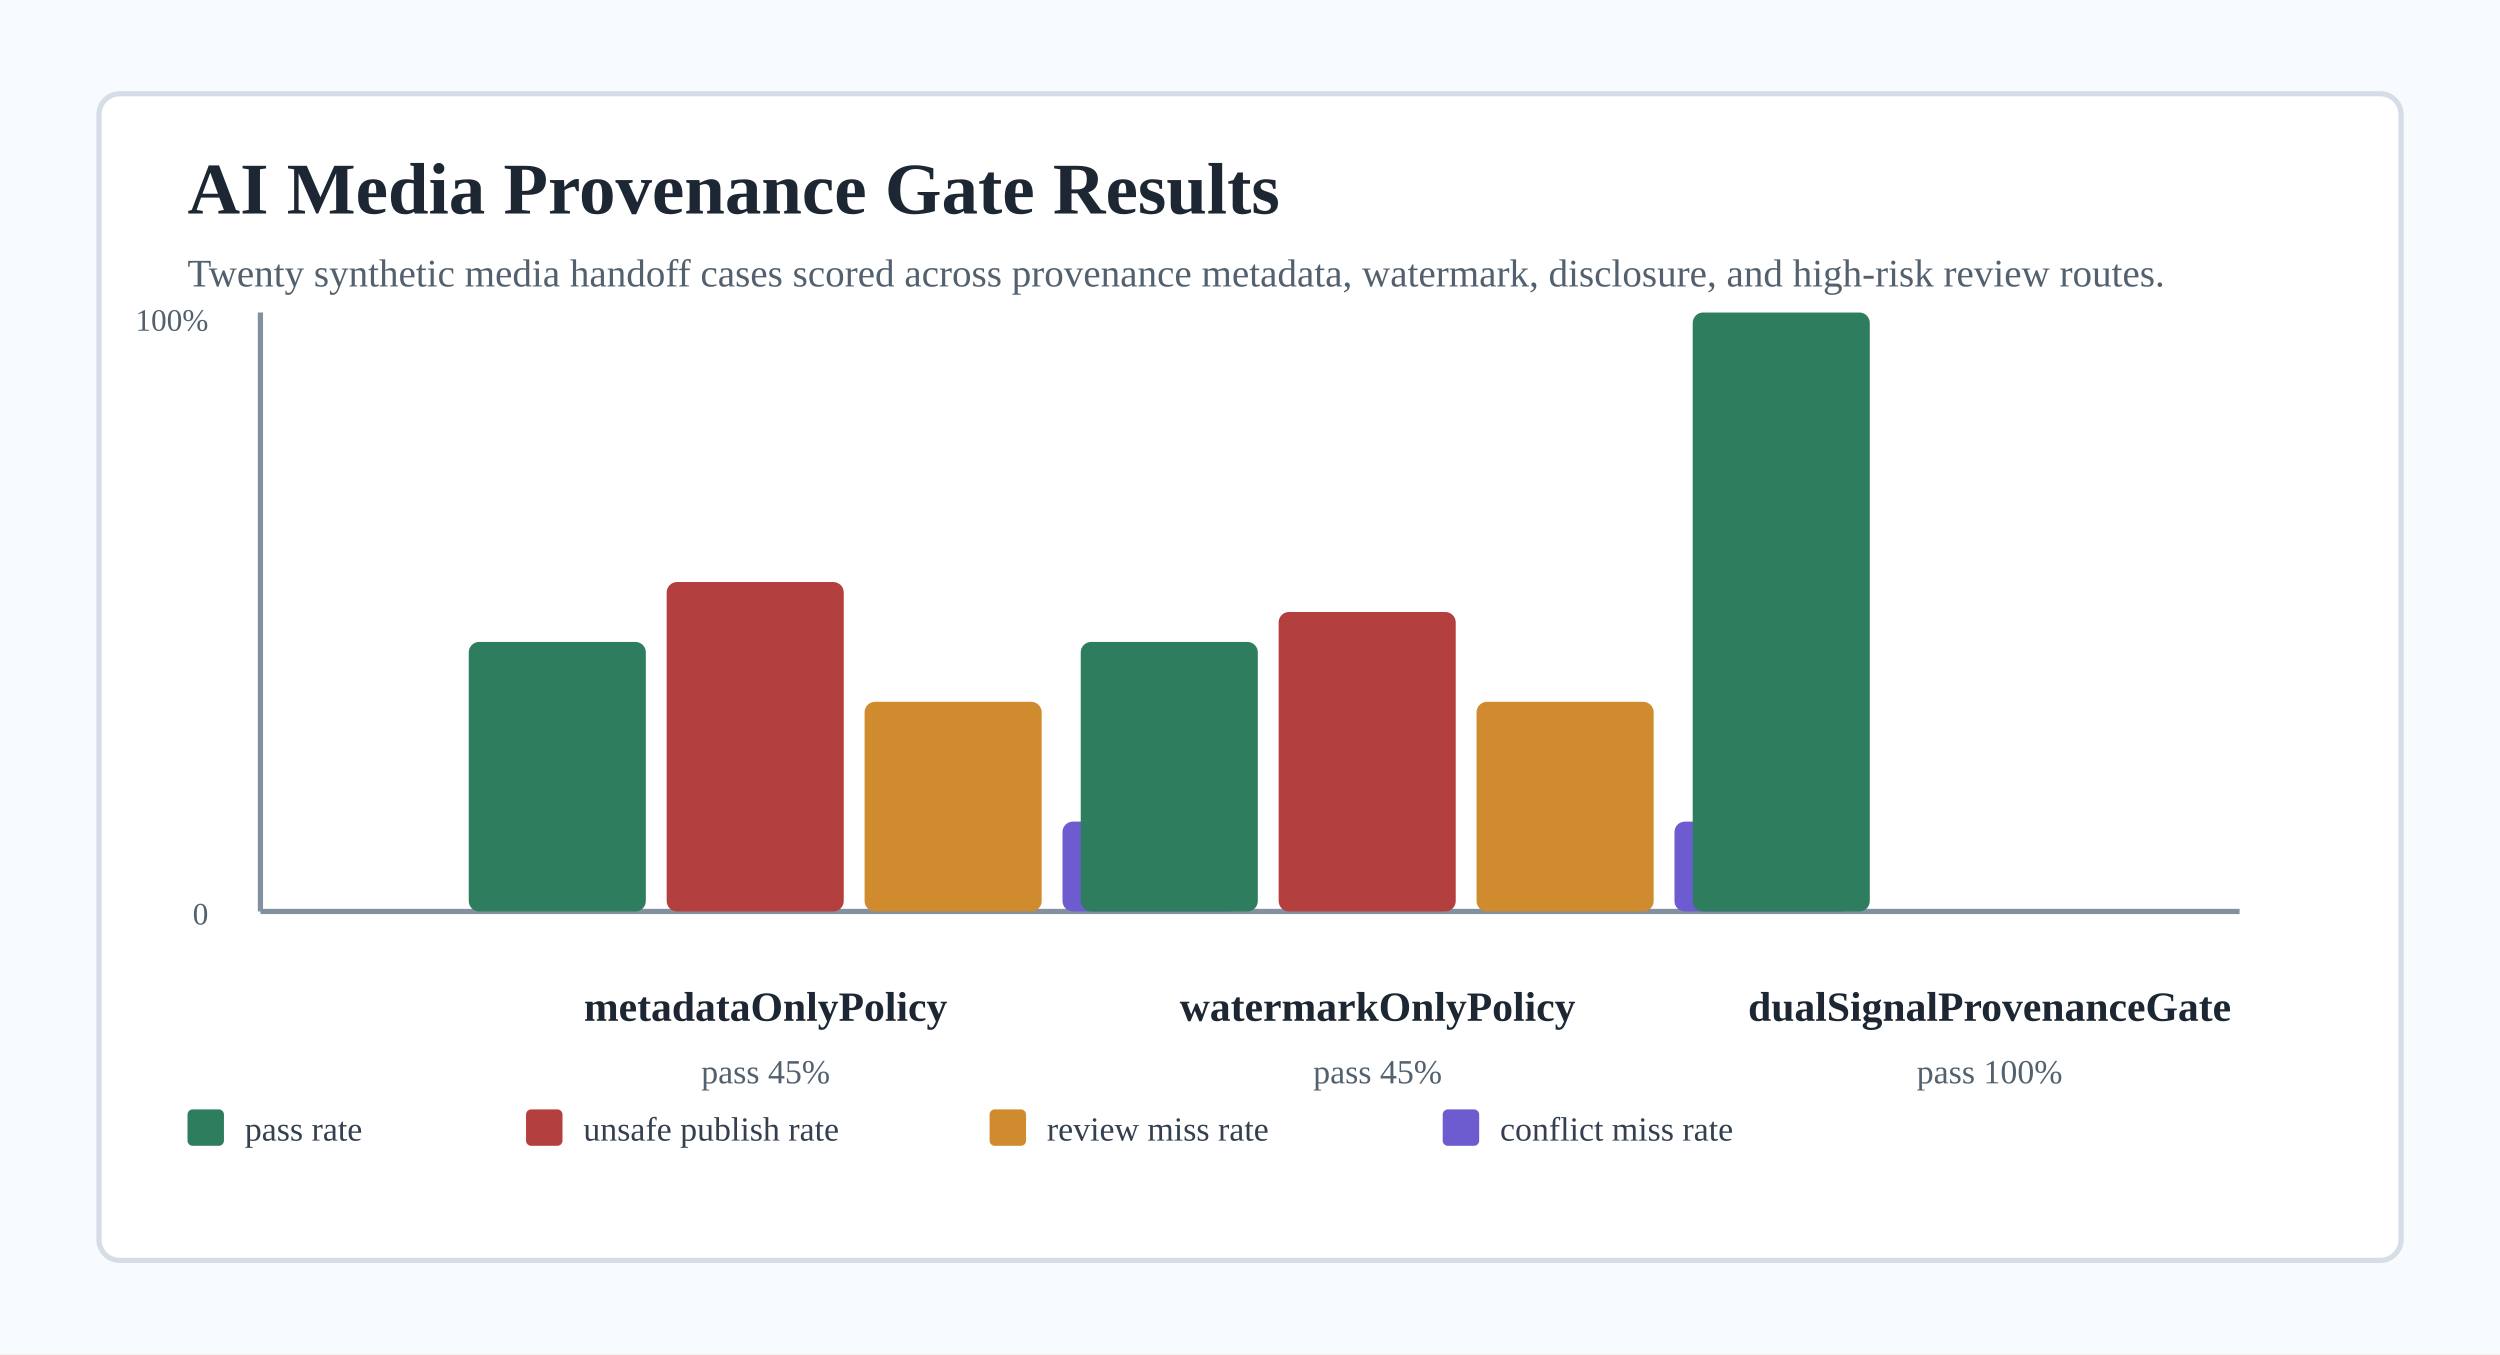
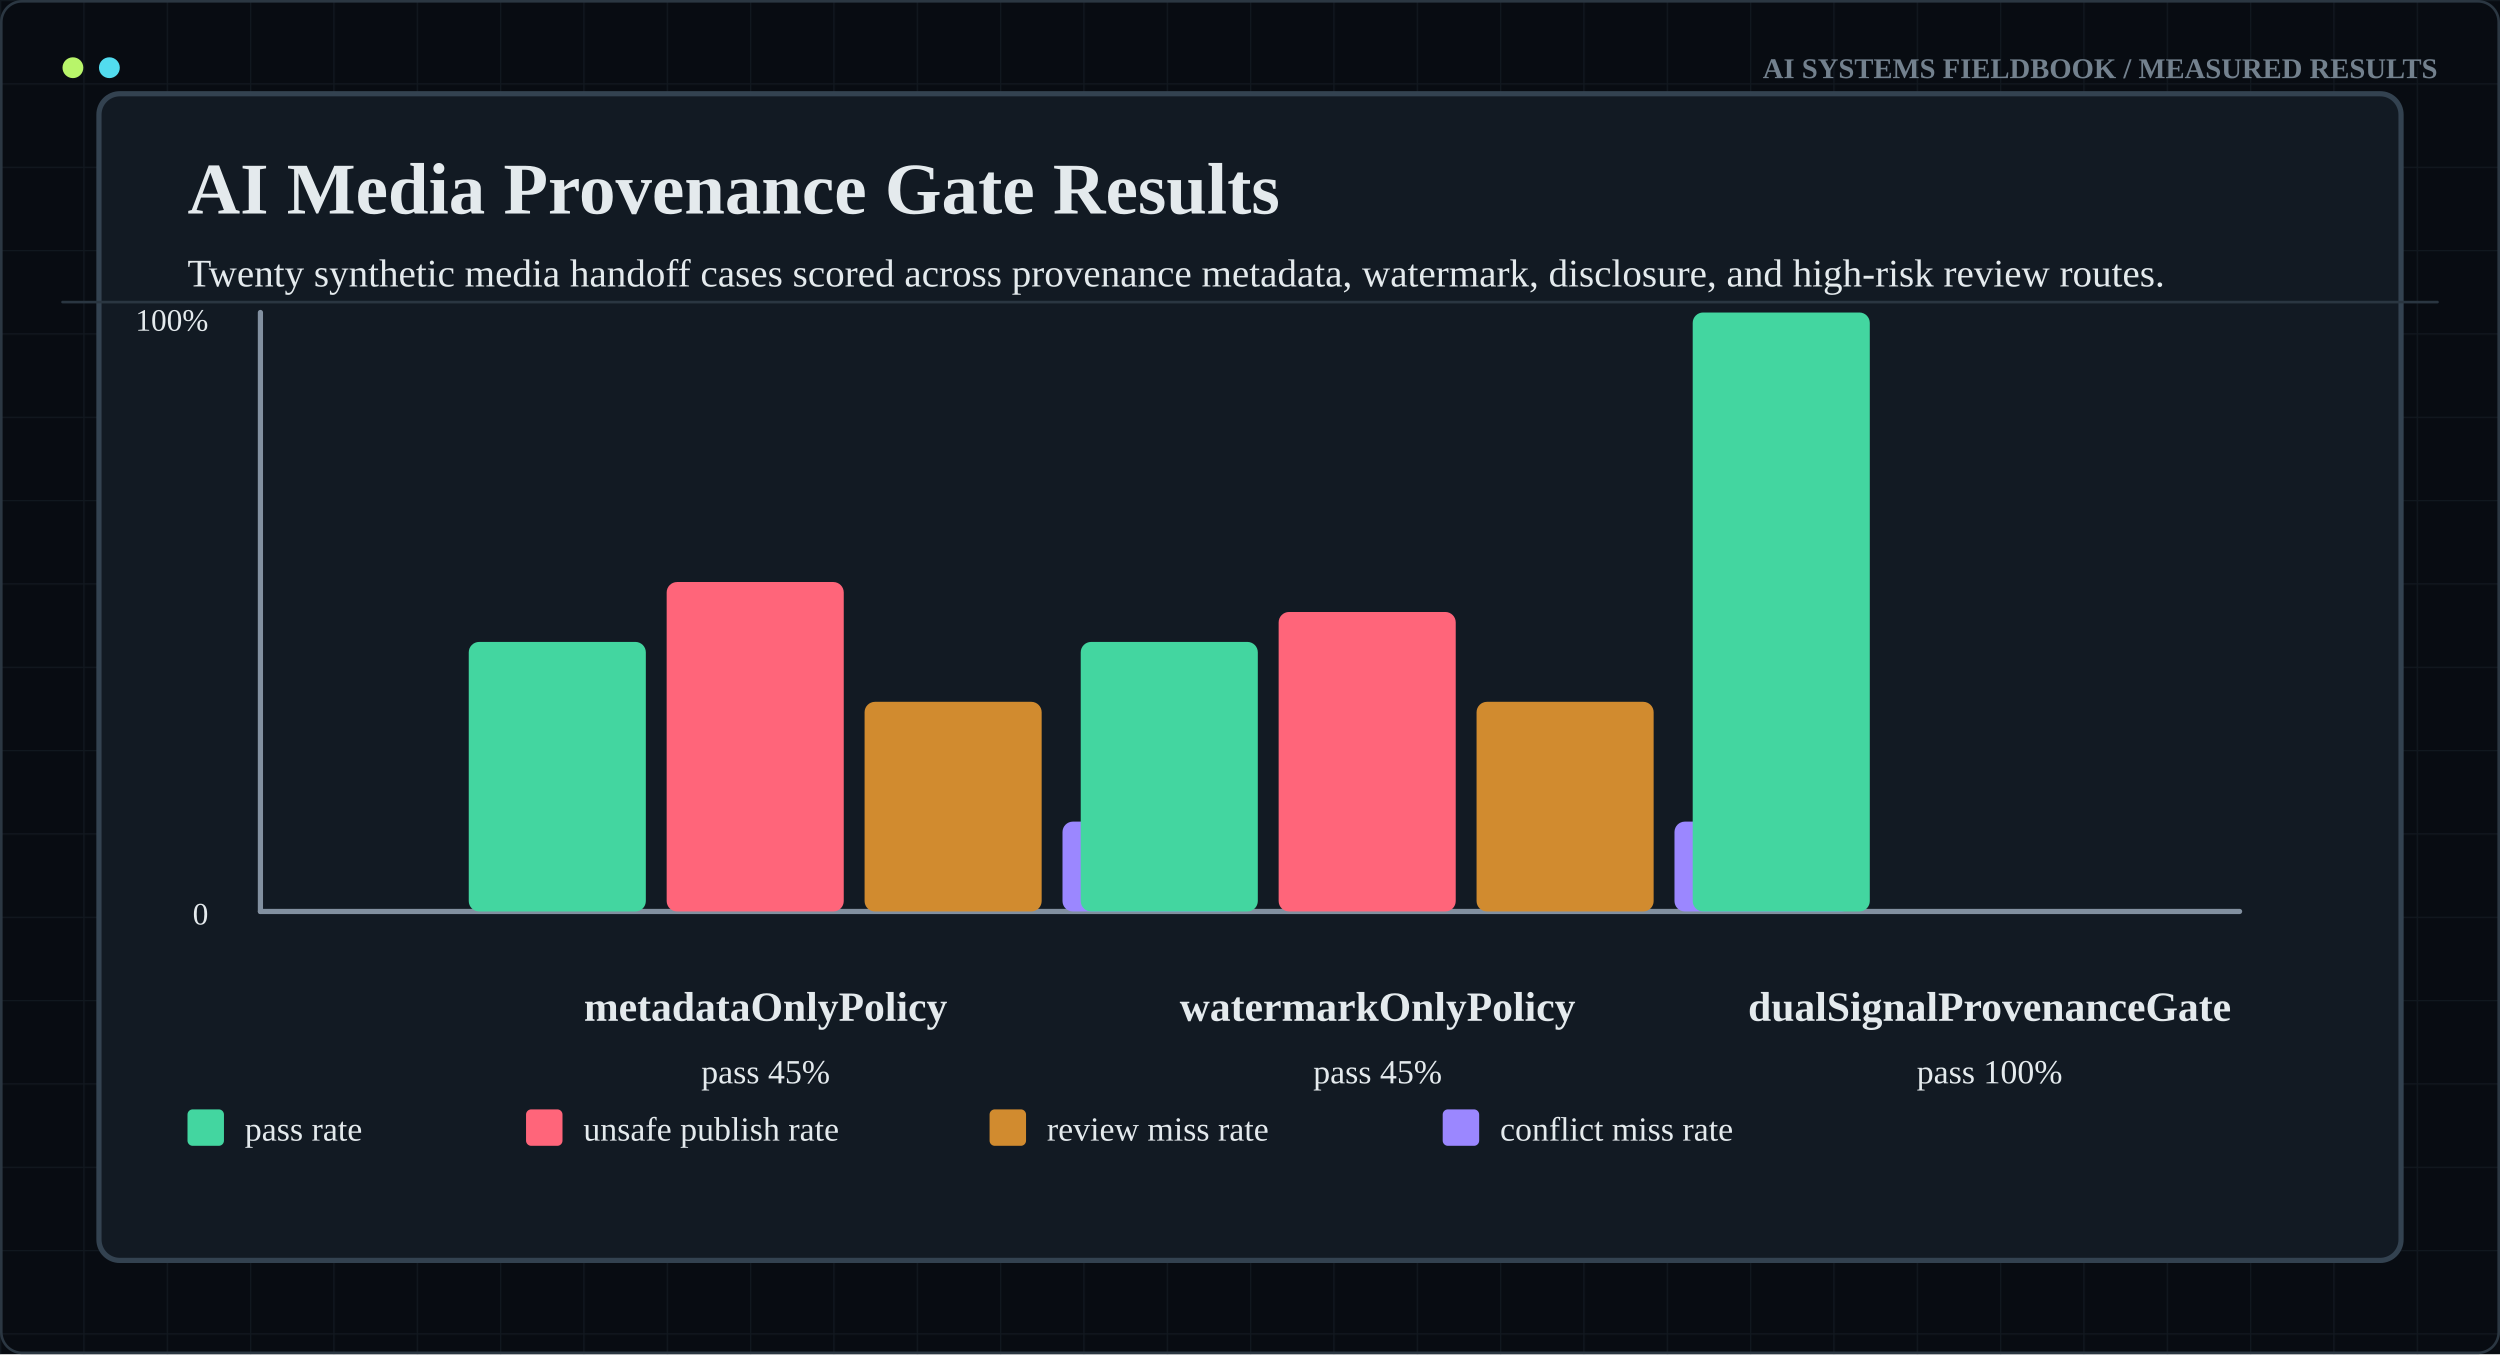
- <svg xmlns="http://www.w3.org/2000/svg" viewBox="0 0 960 520" role="img" aria-labelledby="title desc">
-   <rect width="960" height="520" fill="#f8fbfd" />
-   <rect x="38" y="36" width="884" height="448" fill="#ffffff" stroke="#d5dde6" stroke-width="2" rx="8" />
+ <svg xmlns="http://www.w3.org/2000/svg" viewBox="0 0 960 520" role="img" aria-labelledby="title desc" data-visual-quality="publication" data-visual-system="fieldbook-v2" data-text-fit="bounded">
+   <defs id="fieldbook-v2-defs">
+     <pattern id="fieldbook-grid" width="32" height="32" patternUnits="userSpaceOnUse">
+       <path d="M 32 0 L 0 0 0 32" fill="none" stroke="#27323d" stroke-width="1" />
+     </pattern>
+   </defs>
+   <g aria-hidden="true" data-fieldbook-frame="background">
+     <rect width="960" height="520" fill="#080c12" />
+     <rect width="960" height="520" fill="url(#fieldbook-grid)" opacity="0.32" />
+   </g>
+   <rect x="38" y="36" width="884" height="448" fill="#121a23" stroke="#334250" stroke-width="2" rx="8" />
  <text x="72" y="82" font-size="28" font-weight="800" fill="#1d2733">AI Media Provenance Gate Results</text>
-   <text x="72" y="110" font-size="15" fill="#53616f">Twenty synthetic media handoff cases scored across provenance metadata, watermark, disclosure, and high-risk review routes.</text>
+   <text x="72" y="110" font-size="15" fill="#53616f" textLength="838" lengthAdjust="spacingAndGlyphs">Twenty synthetic media handoff cases scored across provenance metadata, watermark, disclosure, and high-risk review routes.</text>
  <line x1="100" y1="350" x2="860" y2="350" stroke="#8290a0" stroke-width="2" />
  <line x1="100" y1="120" x2="100" y2="350" stroke="#8290a0" stroke-width="2" />
  <text x="80" y="127" text-anchor="end" font-size="12" fill="#53616f">100%</text>
  <text x="80" y="355" text-anchor="end" font-size="12" fill="#53616f">0</text>
  <g>
-     <rect x="180" y="246.5" width="68" height="103.5" fill="#2f7d5f" rx="4" />
-     <rect x="256" y="223.5" width="68" height="126.5" fill="#b43f3f" rx="4" />
+     <rect x="180" y="246.5" width="68" height="103.5" fill="#43d6a0" rx="4" />
+     <rect x="256" y="223.5" width="68" height="126.5" fill="#ff657a" rx="4" />
    <rect x="332" y="269.5" width="68" height="80.5" fill="#d18b2f" rx="4" />
-     <rect x="408" y="315.5" width="68" height="34.5" fill="#6d5bd0" rx="4" />
+     <rect x="408" y="315.5" width="68" height="34.5" fill="#9b87ff" rx="4" />
    <text x="294" y="392" text-anchor="middle" font-size="16" font-weight="700" fill="#1d2733">metadataOnlyPolicy</text>
    <text x="294" y="416" text-anchor="middle" font-size="13" fill="#53616f">pass 45%</text>
  </g>
  <g>
-     <rect x="415" y="246.5" width="68" height="103.5" fill="#2f7d5f" rx="4" />
-     <rect x="491" y="235" width="68" height="115" fill="#b43f3f" rx="4" />
+     <rect x="415" y="246.5" width="68" height="103.5" fill="#43d6a0" rx="4" />
+     <rect x="491" y="235" width="68" height="115" fill="#ff657a" rx="4" />
    <rect x="567" y="269.5" width="68" height="80.5" fill="#d18b2f" rx="4" />
-     <rect x="643" y="315.5" width="68" height="34.5" fill="#6d5bd0" rx="4" />
+     <rect x="643" y="315.5" width="68" height="34.5" fill="#9b87ff" rx="4" />
    <text x="529" y="392" text-anchor="middle" font-size="16" font-weight="700" fill="#1d2733">watermarkOnlyPolicy</text>
    <text x="529" y="416" text-anchor="middle" font-size="13" fill="#53616f">pass 45%</text>
  </g>
  <g>
-     <rect x="650" y="120" width="68" height="230" fill="#2f7d5f" rx="4" />
-     <rect x="726" y="350" width="68" height="0" fill="#b43f3f" rx="4" />
+     <rect x="650" y="120" width="68" height="230" fill="#43d6a0" rx="4" />
+     <rect x="726" y="350" width="68" height="0" fill="#ff657a" rx="4" />
    <rect x="802" y="350" width="68" height="0" fill="#d18b2f" rx="4" />
-     <rect x="878" y="350" width="68" height="0" fill="#6d5bd0" rx="4" />
+     <rect x="878" y="350" width="68" height="0" fill="#9b87ff" rx="4" />
    <text x="764" y="392" text-anchor="middle" font-size="16" font-weight="700" fill="#1d2733">dualSignalProvenanceGate</text>
    <text x="764" y="416" text-anchor="middle" font-size="13" fill="#53616f">pass 100%</text>
  </g>
  <g transform="translate(72 438)" font-size="13" fill="#344050">
-     <rect x="0" y="-12" width="14" height="14" fill="#2f7d5f" rx="2" />
+     <rect x="0" y="-12" width="14" height="14" fill="#43d6a0" rx="2" />
    <text x="22" y="0">pass rate</text>
-     <rect x="130" y="-12" width="14" height="14" fill="#b43f3f" rx="2" />
+     <rect x="130" y="-12" width="14" height="14" fill="#ff657a" rx="2" />
    <text x="152" y="0">unsafe publish rate</text>
    <rect x="308" y="-12" width="14" height="14" fill="#d18b2f" rx="2" />
    <text x="330" y="0">review miss rate</text>
-     <rect x="482" y="-12" width="14" height="14" fill="#6d5bd0" rx="2" />
+     <rect x="482" y="-12" width="14" height="14" fill="#9b87ff" rx="2" />
    <text x="504" y="0">conflict miss rate</text>
  </g>
+   <style id="fieldbook-v2-theme">
+     text { fill: #e4eaed !important; font-family: Inter, system-ui, sans-serif !important; letter-spacing: 0; }
+     .title { fill: #f7faf9 !important; font-weight: 750 !important; }
+     .subtitle, .sub, .note, .axis, .legend, .body, .small { fill: #8d9aa6 !important; }
+     .label, .smallTitle, .metric, .headtext { fill: #e7edef !important; }
+     path, line, polyline { stroke-linecap: round; stroke-linejoin: round; }
+     .fieldbook-kicker { fill: #73818e !important; font-family: ui-monospace, SFMono-Regular, Consolas, monospace !important; font-size: 11px !important; font-weight: 750 !important; }
+   </style>
+   <g aria-hidden="true" data-fieldbook-frame="overlay">
+     <line x1="24" y1="116" x2="936" y2="116" stroke="#2a3641" stroke-width="1" />
+     <circle cx="28" cy="26" r="4" fill="#b8f56a" />
+     <circle cx="42" cy="26" r="4" fill="#52dcef" />
+     <text class="fieldbook-kicker" x="936" y="30" text-anchor="end">AI SYSTEMS FIELDBOOK / MEASURED RESULTS</text>
+     <rect x="0.5" y="0.5" width="959" height="519" rx="8" fill="none" stroke="#2b3742" stroke-width="1" />
+   </g>
</svg>
